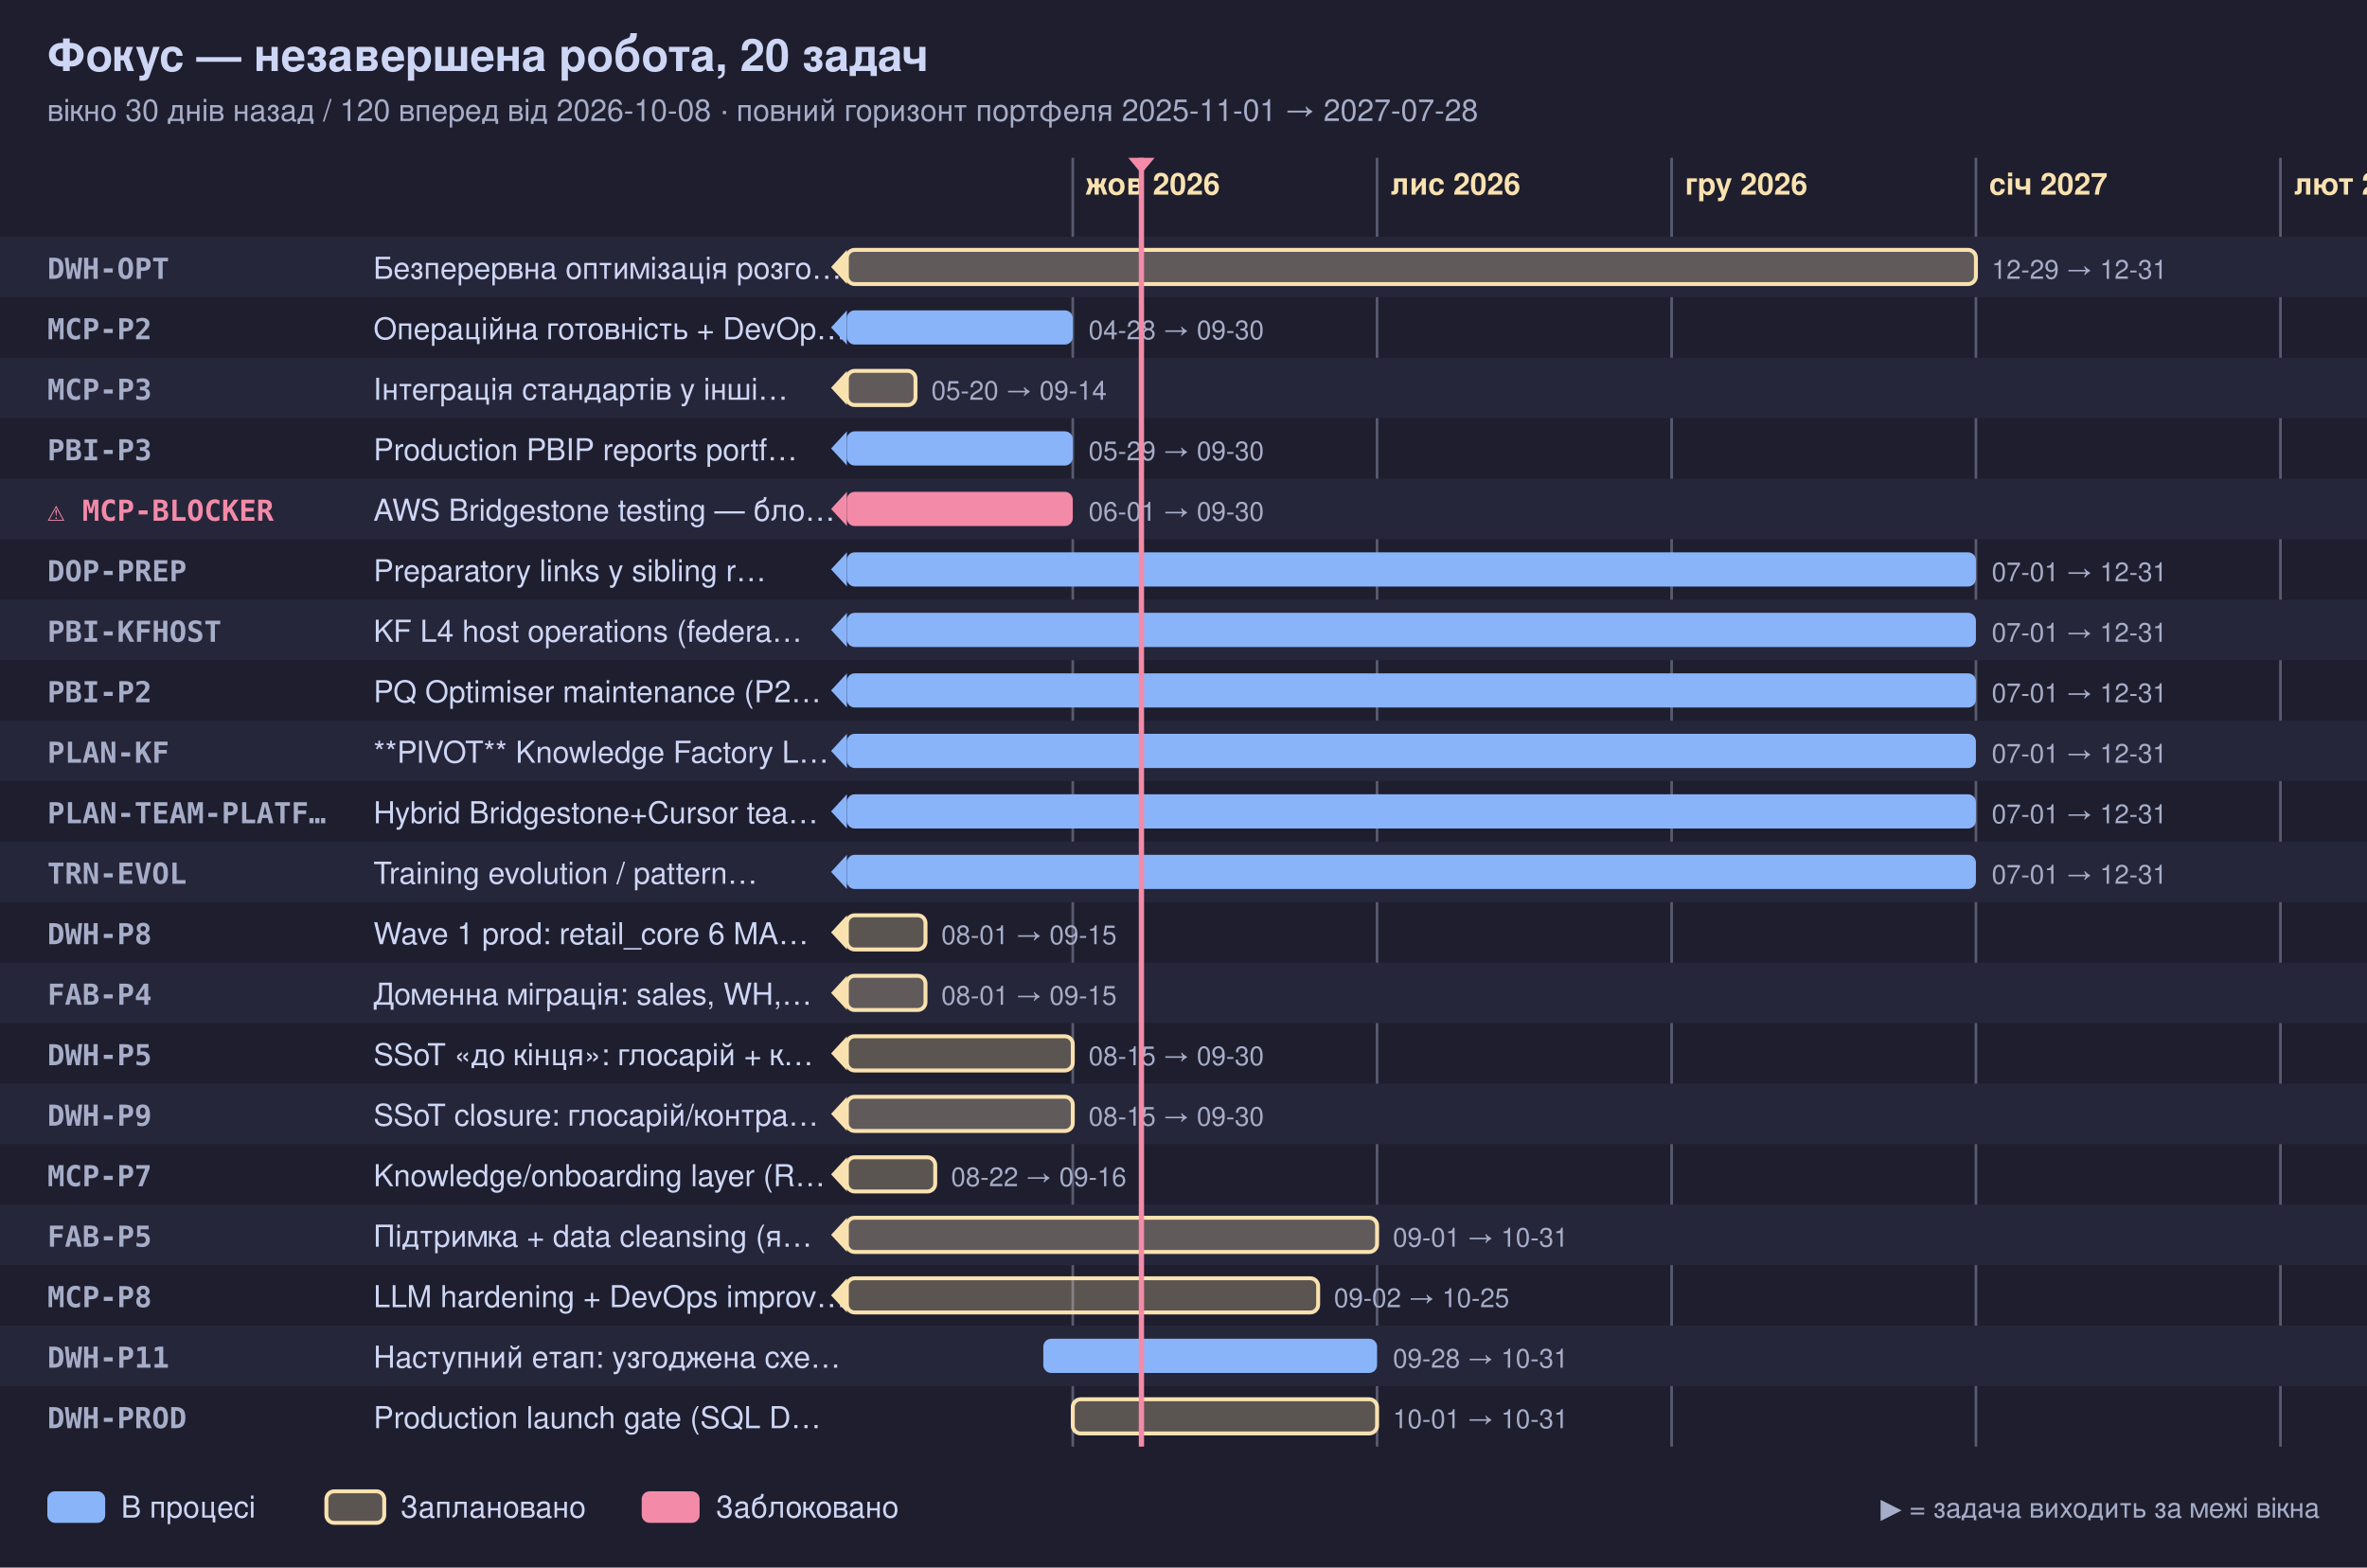
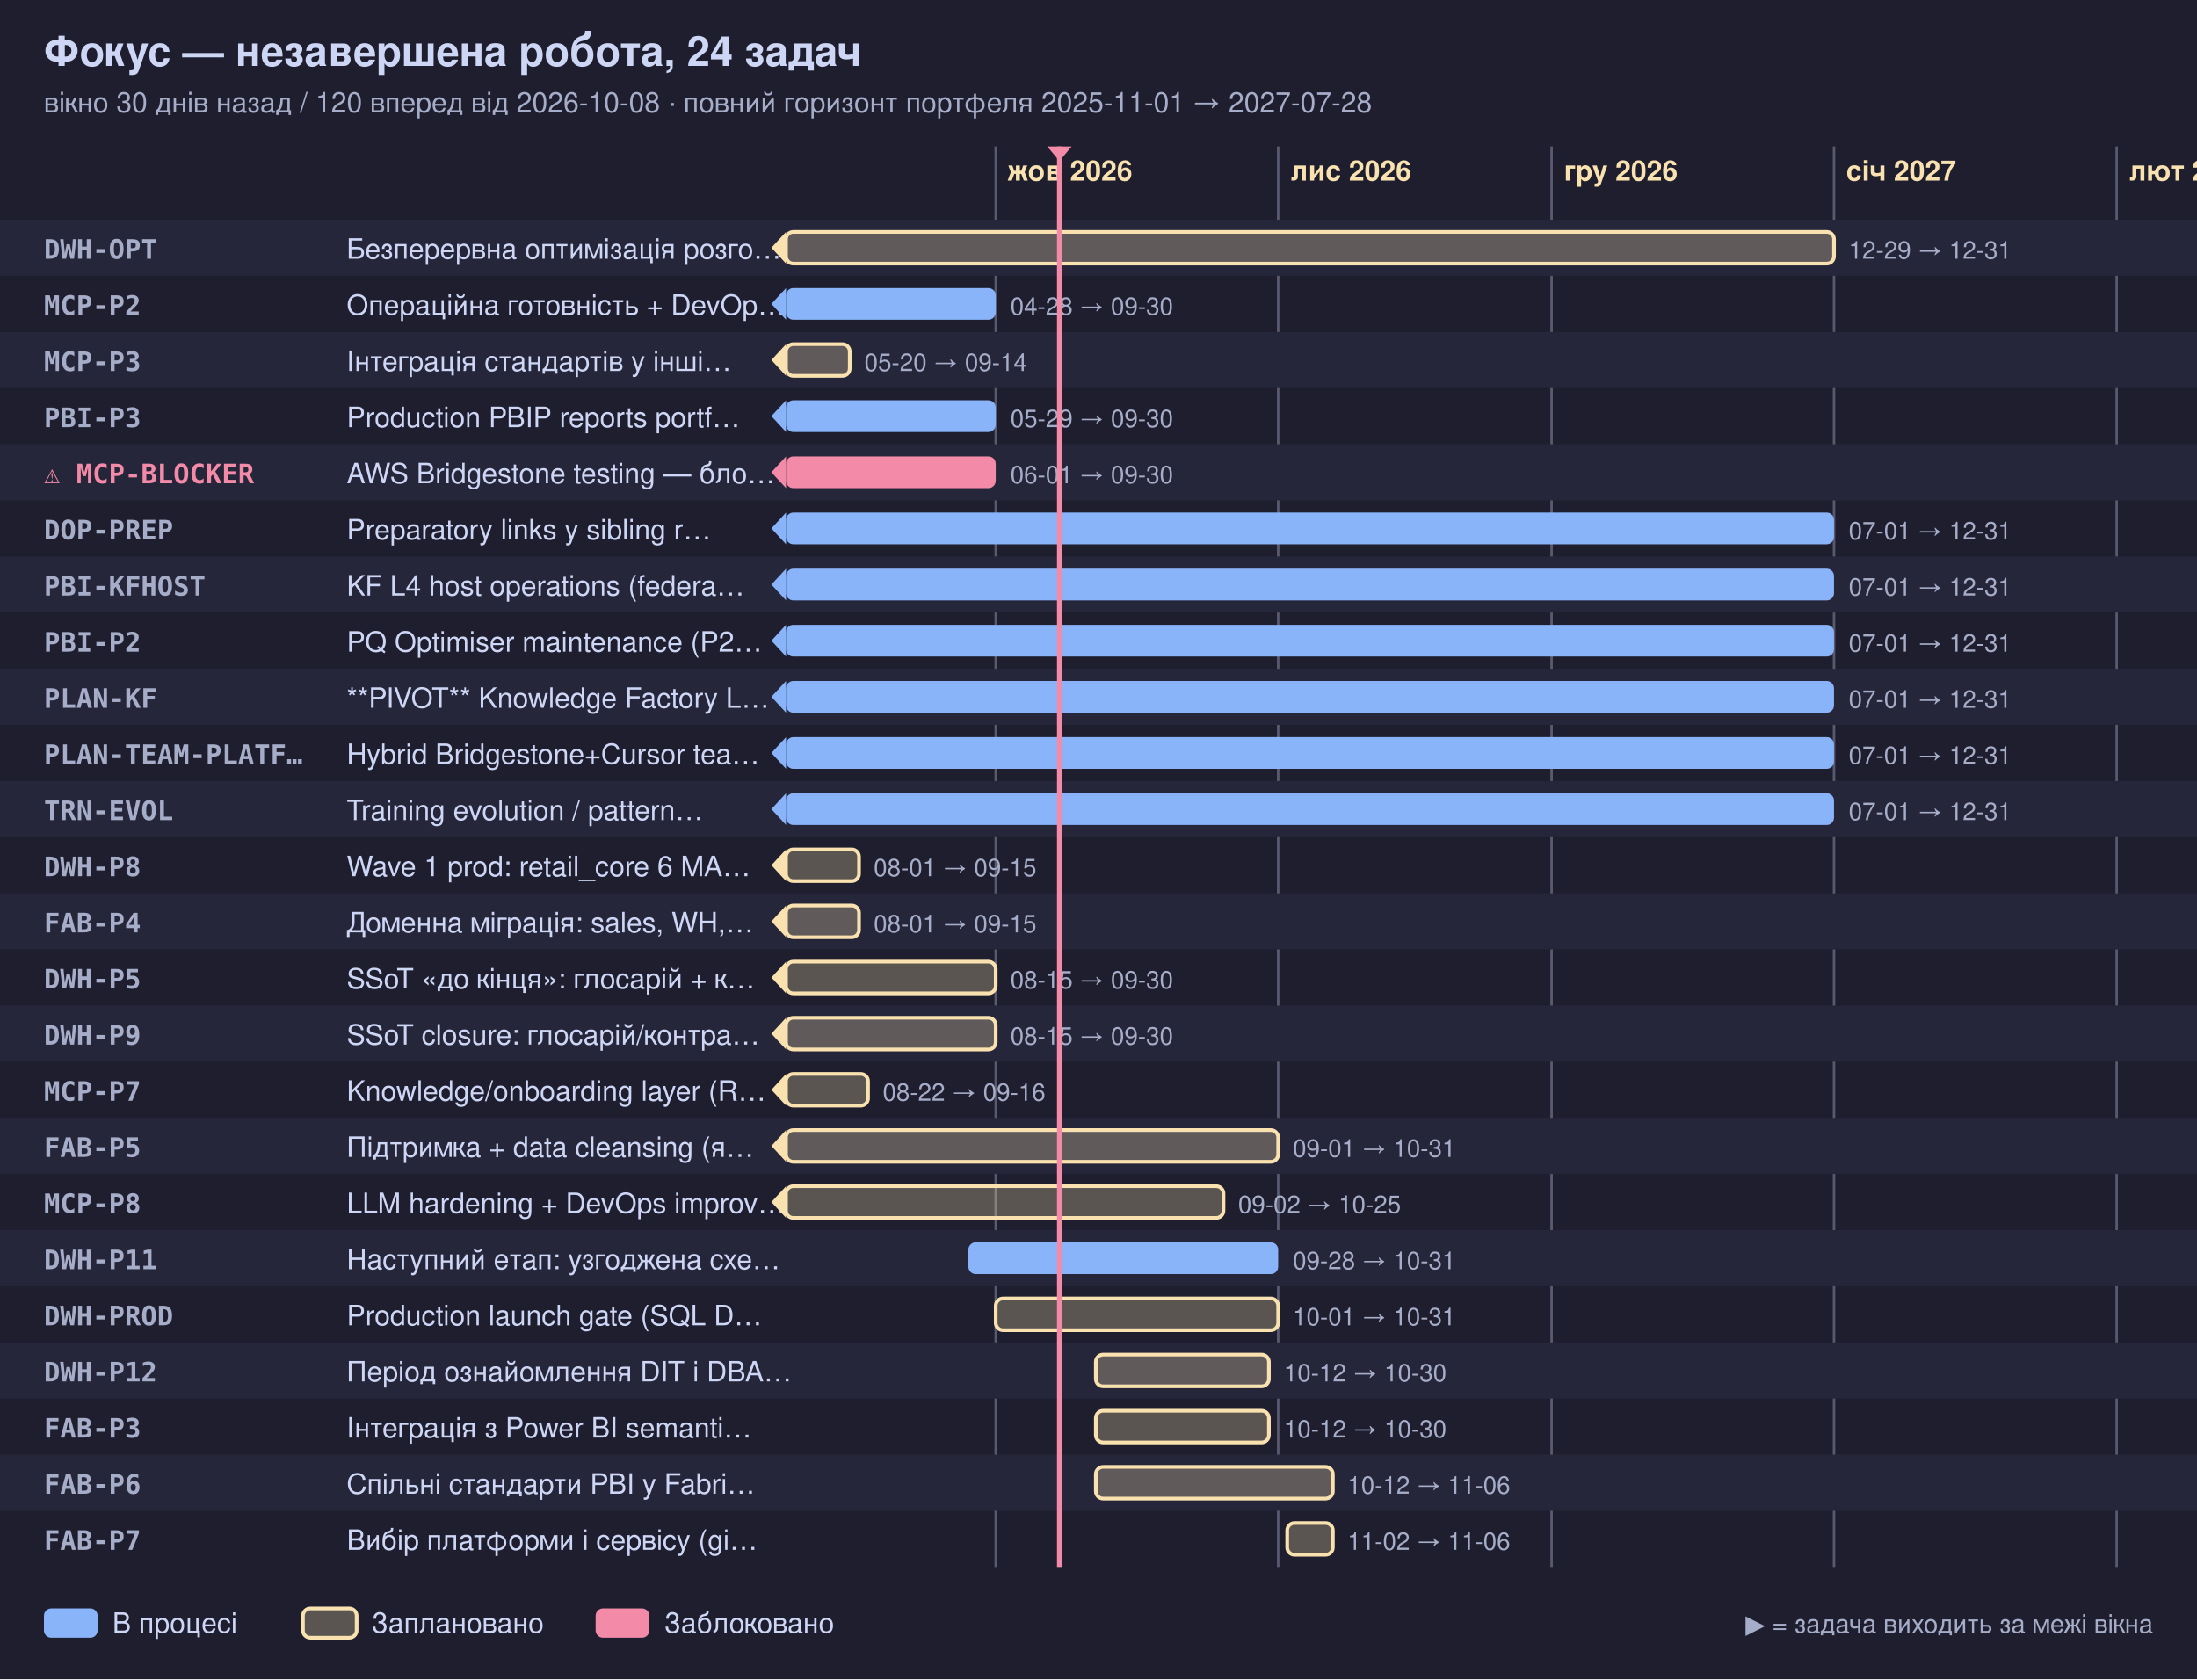
- <svg xmlns="http://www.w3.org/2000/svg" width="900" height="596" viewBox="0 0 900 596" role="img" aria-label="Фокус — незавершена робота, 20 задач" font-family="Segoe UI,Helvetica,Arial,sans-serif">
-   <rect width="900" height="596" fill="#1e1e2e" />
-   <text x="18" y="27" font-size="17" font-weight="700" fill="#cdd6f4">Фокус — незавершена робота, 20 задач</text>
+ <svg xmlns="http://www.w3.org/2000/svg" width="900" height="688" viewBox="0 0 900 688" role="img" aria-label="Фокус — незавершена робота, 24 задач" font-family="Segoe UI,Helvetica,Arial,sans-serif">
+   <rect width="900" height="688" fill="#1e1e2e" />
+   <text x="18" y="27" font-size="17" font-weight="700" fill="#cdd6f4">Фокус — незавершена робота, 24 задач</text>
  <text x="18" y="46" font-size="11.5" fill="#a6adc8">вікно 30 днів назад / 120 вперед від 2026-10-08 · повний горизонт портфеля 2025-11-01 → 2027-07-28</text>
-   <line x1="407.9" y1="60.0" x2="407.9" y2="550.0" stroke="#585b70" stroke-width="1" />
+   <line x1="407.9" y1="60.0" x2="407.9" y2="642.0" stroke="#585b70" stroke-width="1" />
  <text x="412.9" y="74.0" font-size="11.5" font-weight="600" fill="#f9e2af">жов 2026</text>
-   <line x1="523.6" y1="60.0" x2="523.6" y2="550.0" stroke="#585b70" stroke-width="1" />
+   <line x1="523.6" y1="60.0" x2="523.6" y2="642.0" stroke="#585b70" stroke-width="1" />
  <text x="528.6" y="74.0" font-size="11.5" font-weight="600" fill="#f9e2af">лис 2026</text>
-   <line x1="635.6" y1="60.0" x2="635.6" y2="550.0" stroke="#585b70" stroke-width="1" />
+   <line x1="635.6" y1="60.0" x2="635.6" y2="642.0" stroke="#585b70" stroke-width="1" />
  <text x="640.6" y="74.0" font-size="11.5" font-weight="600" fill="#f9e2af">гру 2026</text>
-   <line x1="751.3" y1="60.0" x2="751.3" y2="550.0" stroke="#585b70" stroke-width="1" />
+   <line x1="751.3" y1="60.0" x2="751.3" y2="642.0" stroke="#585b70" stroke-width="1" />
  <text x="756.3" y="74.0" font-size="11.5" font-weight="600" fill="#f9e2af">січ 2027</text>
-   <line x1="867.1" y1="60.0" x2="867.1" y2="550.0" stroke="#585b70" stroke-width="1" />
+   <line x1="867.1" y1="60.0" x2="867.1" y2="642.0" stroke="#585b70" stroke-width="1" />
  <text x="872.1" y="74.0" font-size="11.5" font-weight="600" fill="#f9e2af">лют 2027</text>
  <rect x="0" y="90.0" width="900" height="23" fill="#26263a" />
  <text x="18" y="106.0" font-size="11" font-weight="600" fill="#a6adc8" font-family="Consolas,monospace">DWH-OPT</text>
  <text x="142" y="106.0" font-size="11.5" fill="#cdd6f4">Безперервна оптимізація розго…</text>
  <rect x="322.0" y="95.0" width="429.3" height="13" rx="3" fill="#f9e2af" fill-opacity="0.28" stroke="#f9e2af" stroke-width="1.5" />
  <polygon points="322.0,95.0 322.0,108.0 316.0,101.5" fill="#f9e2af" />
  <text x="757.3" y="106.0" font-size="10" fill="#a6adc8">12-29 → 12-31</text>
  <text x="18" y="129.0" font-size="11" font-weight="600" fill="#a6adc8" font-family="Consolas,monospace">MCP-P2</text>
  <text x="142" y="129.0" font-size="11.5" fill="#cdd6f4">Операційна готовність + DevOp…</text>
  <rect x="322.0" y="118.0" width="85.9" height="13" rx="3" fill="#89b4fa" />
  <polygon points="322.0,118.0 322.0,131.0 316.0,124.5" fill="#89b4fa" />
  <text x="413.9" y="129.0" font-size="10" fill="#a6adc8">04-28 → 09-30</text>
  <rect x="0" y="136.0" width="900" height="23" fill="#26263a" />
  <text x="18" y="152.0" font-size="11" font-weight="600" fill="#a6adc8" font-family="Consolas,monospace">MCP-P3</text>
  <text x="142" y="152.0" font-size="11.5" fill="#cdd6f4">Інтеграція стандартів у інші…</text>
  <rect x="322.0" y="141.0" width="26.1" height="13" rx="3" fill="#f9e2af" fill-opacity="0.28" stroke="#f9e2af" stroke-width="1.5" />
  <polygon points="322.0,141.0 322.0,154.0 316.0,147.5" fill="#f9e2af" />
  <text x="354.1" y="152.0" font-size="10" fill="#a6adc8">05-20 → 09-14</text>
  <text x="18" y="175.0" font-size="11" font-weight="600" fill="#a6adc8" font-family="Consolas,monospace">PBI-P3</text>
  <text x="142" y="175.0" font-size="11.5" fill="#cdd6f4">Production PBIP reports portf…</text>
  <rect x="322.0" y="164.0" width="85.9" height="13" rx="3" fill="#89b4fa" />
  <polygon points="322.0,164.0 322.0,177.0 316.0,170.5" fill="#89b4fa" />
  <text x="413.9" y="175.0" font-size="10" fill="#a6adc8">05-29 → 09-30</text>
  <rect x="0" y="182.0" width="900" height="23" fill="#26263a" />
  <text x="18" y="198.0" font-size="11" font-weight="600" fill="#f38ba8" font-family="Consolas,monospace">⚠ MCP-BLOCKER</text>
  <text x="142" y="198.0" font-size="11.5" fill="#cdd6f4">AWS Bridgestone testing — бло…</text>
  <rect x="322.0" y="187.0" width="85.9" height="13" rx="3" fill="#f38ba8" />
  <polygon points="322.0,187.0 322.0,200.0 316.0,193.5" fill="#f38ba8" />
  <text x="413.9" y="198.0" font-size="10" fill="#a6adc8">06-01 → 09-30</text>
  <text x="18" y="221.0" font-size="11" font-weight="600" fill="#a6adc8" font-family="Consolas,monospace">DOP-PREP</text>
  <text x="142" y="221.0" font-size="11.5" fill="#cdd6f4">Preparatory links у sibling r…</text>
  <rect x="322.0" y="210.0" width="429.3" height="13" rx="3" fill="#89b4fa" />
  <polygon points="322.0,210.0 322.0,223.0 316.0,216.5" fill="#89b4fa" />
  <text x="757.3" y="221.0" font-size="10" fill="#a6adc8">07-01 → 12-31</text>
  <rect x="0" y="228.0" width="900" height="23" fill="#26263a" />
  <text x="18" y="244.0" font-size="11" font-weight="600" fill="#a6adc8" font-family="Consolas,monospace">PBI-KFHOST</text>
  <text x="142" y="244.0" font-size="11.5" fill="#cdd6f4">KF L4 host operations (federa…</text>
  <rect x="322.0" y="233.0" width="429.3" height="13" rx="3" fill="#89b4fa" />
  <polygon points="322.0,233.0 322.0,246.0 316.0,239.5" fill="#89b4fa" />
  <text x="757.3" y="244.0" font-size="10" fill="#a6adc8">07-01 → 12-31</text>
  <text x="18" y="267.0" font-size="11" font-weight="600" fill="#a6adc8" font-family="Consolas,monospace">PBI-P2</text>
  <text x="142" y="267.0" font-size="11.5" fill="#cdd6f4">PQ Optimiser maintenance (P2…</text>
  <rect x="322.0" y="256.0" width="429.3" height="13" rx="3" fill="#89b4fa" />
  <polygon points="322.0,256.0 322.0,269.0 316.0,262.5" fill="#89b4fa" />
  <text x="757.3" y="267.0" font-size="10" fill="#a6adc8">07-01 → 12-31</text>
  <rect x="0" y="274.0" width="900" height="23" fill="#26263a" />
  <text x="18" y="290.0" font-size="11" font-weight="600" fill="#a6adc8" font-family="Consolas,monospace">PLAN-KF</text>
  <text x="142" y="290.0" font-size="11.5" fill="#cdd6f4">**PIVOT** Knowledge Factory L…</text>
  <rect x="322.0" y="279.0" width="429.3" height="13" rx="3" fill="#89b4fa" />
  <polygon points="322.0,279.0 322.0,292.0 316.0,285.5" fill="#89b4fa" />
  <text x="757.3" y="290.0" font-size="10" fill="#a6adc8">07-01 → 12-31</text>
  <text x="18" y="313.0" font-size="11" font-weight="600" fill="#a6adc8" font-family="Consolas,monospace">PLAN-TEAM-PLATF…</text>
  <text x="142" y="313.0" font-size="11.5" fill="#cdd6f4">Hybrid Bridgestone+Cursor tea…</text>
  <rect x="322.0" y="302.0" width="429.3" height="13" rx="3" fill="#89b4fa" />
  <polygon points="322.0,302.0 322.0,315.0 316.0,308.5" fill="#89b4fa" />
  <text x="757.3" y="313.0" font-size="10" fill="#a6adc8">07-01 → 12-31</text>
  <rect x="0" y="320.0" width="900" height="23" fill="#26263a" />
  <text x="18" y="336.0" font-size="11" font-weight="600" fill="#a6adc8" font-family="Consolas,monospace">TRN-EVOL</text>
  <text x="142" y="336.0" font-size="11.5" fill="#cdd6f4">Training evolution / pattern…</text>
  <rect x="322.0" y="325.0" width="429.3" height="13" rx="3" fill="#89b4fa" />
  <polygon points="322.0,325.0 322.0,338.0 316.0,331.5" fill="#89b4fa" />
  <text x="757.3" y="336.0" font-size="10" fill="#a6adc8">07-01 → 12-31</text>
  <text x="18" y="359.0" font-size="11" font-weight="600" fill="#a6adc8" font-family="Consolas,monospace">DWH-P8</text>
  <text x="142" y="359.0" font-size="11.5" fill="#cdd6f4">Wave 1 prod: retail_core 6 MA…</text>
  <rect x="322.0" y="348.0" width="29.9" height="13" rx="3" fill="#f9e2af" fill-opacity="0.28" stroke="#f9e2af" stroke-width="1.5" />
  <polygon points="322.0,348.0 322.0,361.0 316.0,354.5" fill="#f9e2af" />
  <text x="357.9" y="359.0" font-size="10" fill="#a6adc8">08-01 → 09-15</text>
  <rect x="0" y="366.0" width="900" height="23" fill="#26263a" />
  <text x="18" y="382.0" font-size="11" font-weight="600" fill="#a6adc8" font-family="Consolas,monospace">FAB-P4</text>
  <text x="142" y="382.0" font-size="11.5" fill="#cdd6f4">Доменна міграція: sales, WH,…</text>
  <rect x="322.0" y="371.0" width="29.9" height="13" rx="3" fill="#f9e2af" fill-opacity="0.28" stroke="#f9e2af" stroke-width="1.5" />
  <polygon points="322.0,371.0 322.0,384.0 316.0,377.5" fill="#f9e2af" />
  <text x="357.9" y="382.0" font-size="10" fill="#a6adc8">08-01 → 09-15</text>
  <text x="18" y="405.0" font-size="11" font-weight="600" fill="#a6adc8" font-family="Consolas,monospace">DWH-P5</text>
  <text x="142" y="405.0" font-size="11.5" fill="#cdd6f4">SSoT «до кінця»: глосарій + к…</text>
  <rect x="322.0" y="394.0" width="85.9" height="13" rx="3" fill="#f9e2af" fill-opacity="0.28" stroke="#f9e2af" stroke-width="1.5" />
  <polygon points="322.0,394.0 322.0,407.0 316.0,400.5" fill="#f9e2af" />
  <text x="413.9" y="405.0" font-size="10" fill="#a6adc8">08-15 → 09-30</text>
  <rect x="0" y="412.0" width="900" height="23" fill="#26263a" />
  <text x="18" y="428.0" font-size="11" font-weight="600" fill="#a6adc8" font-family="Consolas,monospace">DWH-P9</text>
  <text x="142" y="428.0" font-size="11.5" fill="#cdd6f4">SSoT closure: глосарій/контра…</text>
  <rect x="322.0" y="417.0" width="85.9" height="13" rx="3" fill="#f9e2af" fill-opacity="0.28" stroke="#f9e2af" stroke-width="1.5" />
  <polygon points="322.0,417.0 322.0,430.0 316.0,423.5" fill="#f9e2af" />
  <text x="413.9" y="428.0" font-size="10" fill="#a6adc8">08-15 → 09-30</text>
  <text x="18" y="451.0" font-size="11" font-weight="600" fill="#a6adc8" font-family="Consolas,monospace">MCP-P7</text>
  <text x="142" y="451.0" font-size="11.5" fill="#cdd6f4">Knowledge/onboarding layer (R…</text>
  <rect x="322.0" y="440.0" width="33.6" height="13" rx="3" fill="#f9e2af" fill-opacity="0.28" stroke="#f9e2af" stroke-width="1.5" />
  <polygon points="322.0,440.0 322.0,453.0 316.0,446.5" fill="#f9e2af" />
  <text x="361.6" y="451.0" font-size="10" fill="#a6adc8">08-22 → 09-16</text>
  <rect x="0" y="458.0" width="900" height="23" fill="#26263a" />
  <text x="18" y="474.0" font-size="11" font-weight="600" fill="#a6adc8" font-family="Consolas,monospace">FAB-P5</text>
  <text x="142" y="474.0" font-size="11.5" fill="#cdd6f4">Підтримка + data cleansing (я…</text>
  <rect x="322.0" y="463.0" width="201.6" height="13" rx="3" fill="#f9e2af" fill-opacity="0.28" stroke="#f9e2af" stroke-width="1.5" />
  <polygon points="322.0,463.0 322.0,476.0 316.0,469.5" fill="#f9e2af" />
  <text x="529.6" y="474.0" font-size="10" fill="#a6adc8">09-01 → 10-31</text>
  <text x="18" y="497.0" font-size="11" font-weight="600" fill="#a6adc8" font-family="Consolas,monospace">MCP-P8</text>
  <text x="142" y="497.0" font-size="11.5" fill="#cdd6f4">LLM hardening + DevOps improv…</text>
  <rect x="322.0" y="486.0" width="179.2" height="13" rx="3" fill="#f9e2af" fill-opacity="0.28" stroke="#f9e2af" stroke-width="1.5" />
  <polygon points="322.0,486.0 322.0,499.0 316.0,492.5" fill="#f9e2af" />
  <text x="507.2" y="497.0" font-size="10" fill="#a6adc8">09-02 → 10-25</text>
  <rect x="0" y="504.0" width="900" height="23" fill="#26263a" />
  <text x="18" y="520.0" font-size="11" font-weight="600" fill="#a6adc8" font-family="Consolas,monospace">DWH-P11</text>
  <text x="142" y="520.0" font-size="11.5" fill="#cdd6f4">Наступний етап: узгоджена схе…</text>
  <rect x="396.7" y="509.0" width="126.9" height="13" rx="3" fill="#89b4fa" />
  <text x="529.6" y="520.0" font-size="10" fill="#a6adc8">09-28 → 10-31</text>
  <text x="18" y="543.0" font-size="11" font-weight="600" fill="#a6adc8" font-family="Consolas,monospace">DWH-PROD</text>
  <text x="142" y="543.0" font-size="11.5" fill="#cdd6f4">Production launch gate (SQL D…</text>
  <rect x="407.9" y="532.0" width="115.7" height="13" rx="3" fill="#f9e2af" fill-opacity="0.28" stroke="#f9e2af" stroke-width="1.5" />
  <text x="529.6" y="543.0" font-size="10" fill="#a6adc8">10-01 → 10-31</text>
-   <line x1="434.0" y1="60.0" x2="434.0" y2="550.0" stroke="#f38ba8" stroke-width="2" />
+   <rect x="0" y="550.0" width="900" height="23" fill="#26263a" />
+   <text x="18" y="566.0" font-size="11" font-weight="600" fill="#a6adc8" font-family="Consolas,monospace">DWH-P12</text>
+   <text x="142" y="566.0" font-size="11.5" fill="#cdd6f4">Період ознайомлення DIT і DBA…</text>
+   <rect x="448.9" y="555.0" width="70.9" height="13" rx="3" fill="#f9e2af" fill-opacity="0.28" stroke="#f9e2af" stroke-width="1.5" />
+   <text x="525.9" y="566.0" font-size="10" fill="#a6adc8">10-12 → 10-30</text>
+   <text x="18" y="589.0" font-size="11" font-weight="600" fill="#a6adc8" font-family="Consolas,monospace">FAB-P3</text>
+   <text x="142" y="589.0" font-size="11.5" fill="#cdd6f4">Інтеграція з Power BI semanti…</text>
+   <rect x="448.9" y="578.0" width="70.9" height="13" rx="3" fill="#f9e2af" fill-opacity="0.28" stroke="#f9e2af" stroke-width="1.5" />
+   <text x="525.9" y="589.0" font-size="10" fill="#a6adc8">10-12 → 10-30</text>
+   <rect x="0" y="596.0" width="900" height="23" fill="#26263a" />
+   <text x="18" y="612.0" font-size="11" font-weight="600" fill="#a6adc8" font-family="Consolas,monospace">FAB-P6</text>
+   <text x="142" y="612.0" font-size="11.5" fill="#cdd6f4">Спільні стандарти PBI у Fabri…</text>
+   <rect x="448.9" y="601.0" width="97.1" height="13" rx="3" fill="#f9e2af" fill-opacity="0.28" stroke="#f9e2af" stroke-width="1.5" />
+   <text x="552.0" y="612.0" font-size="10" fill="#a6adc8">10-12 → 11-06</text>
+   <text x="18" y="635.0" font-size="11" font-weight="600" fill="#a6adc8" font-family="Consolas,monospace">FAB-P7</text>
+   <text x="142" y="635.0" font-size="11.5" fill="#cdd6f4">Вибір платформи і сервісу (gi…</text>
+   <rect x="527.3" y="624.0" width="18.7" height="13" rx="3" fill="#f9e2af" fill-opacity="0.28" stroke="#f9e2af" stroke-width="1.5" />
+   <text x="552.0" y="635.0" font-size="10" fill="#a6adc8">11-02 → 11-06</text>
+   <line x1="434.0" y1="60.0" x2="434.0" y2="642.0" stroke="#f38ba8" stroke-width="2" />
  <polygon points="429.0,60.0 439.0,60.0 434.0,66.0" fill="#f38ba8" />
-   <rect x="18.0" y="567.0" width="22" height="12" rx="3" fill="#89b4fa" />
-   <text x="46.0" y="577.0" font-size="11.5" fill="#cdd6f4">В процесі</text>
-   <rect x="124.1" y="567.0" width="22" height="12" rx="3" fill="#f9e2af" fill-opacity="0.28" stroke="#f9e2af" stroke-width="1.5" />
-   <text x="152.1" y="577.0" font-size="11.5" fill="#cdd6f4">Заплановано</text>
-   <rect x="244.0" y="567.0" width="22" height="12" rx="3" fill="#f38ba8" />
-   <text x="272.0" y="577.0" font-size="11.5" fill="#cdd6f4">Заблоковано</text>
-   <text x="882" y="577.0" text-anchor="end" font-size="10.5" fill="#a6adc8">▶ = задача виходить за межі вікна</text>
+   <rect x="18.0" y="659.0" width="22" height="12" rx="3" fill="#89b4fa" />
+   <text x="46.0" y="669.0" font-size="11.5" fill="#cdd6f4">В процесі</text>
+   <rect x="124.1" y="659.0" width="22" height="12" rx="3" fill="#f9e2af" fill-opacity="0.28" stroke="#f9e2af" stroke-width="1.5" />
+   <text x="152.1" y="669.0" font-size="11.5" fill="#cdd6f4">Заплановано</text>
+   <rect x="244.0" y="659.0" width="22" height="12" rx="3" fill="#f38ba8" />
+   <text x="272.0" y="669.0" font-size="11.5" fill="#cdd6f4">Заблоковано</text>
+   <text x="882" y="669.0" text-anchor="end" font-size="10.5" fill="#a6adc8">▶ = задача виходить за межі вікна</text>
</svg>
